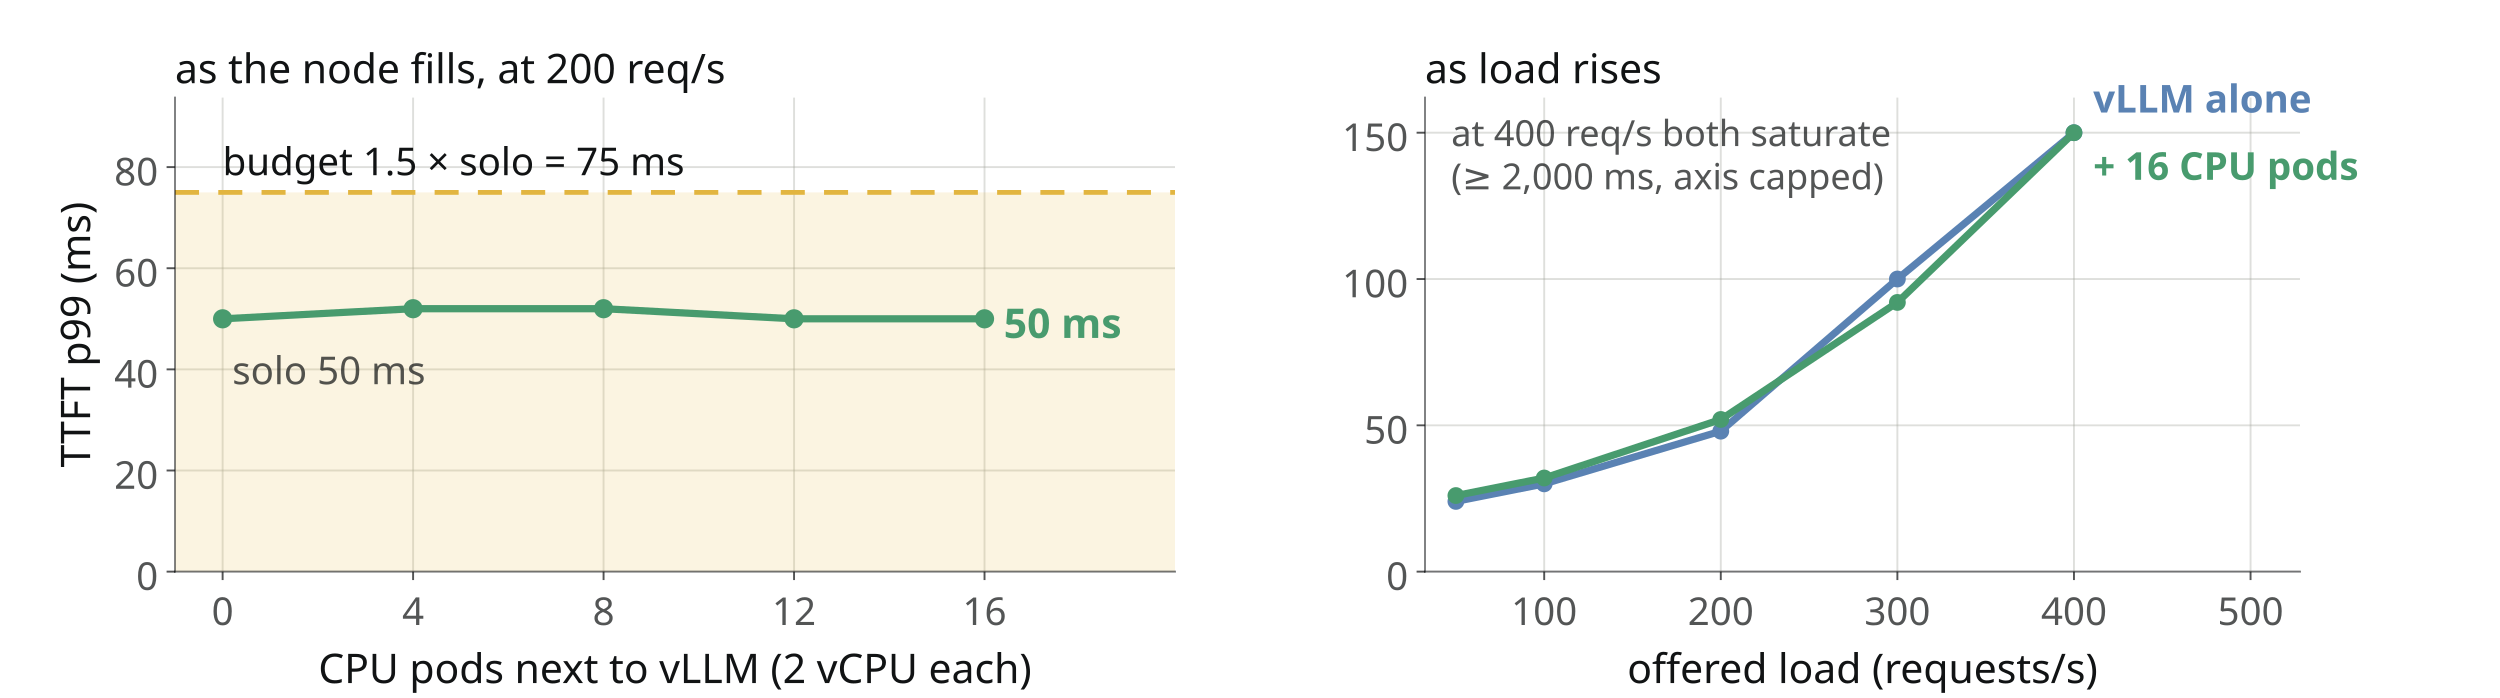
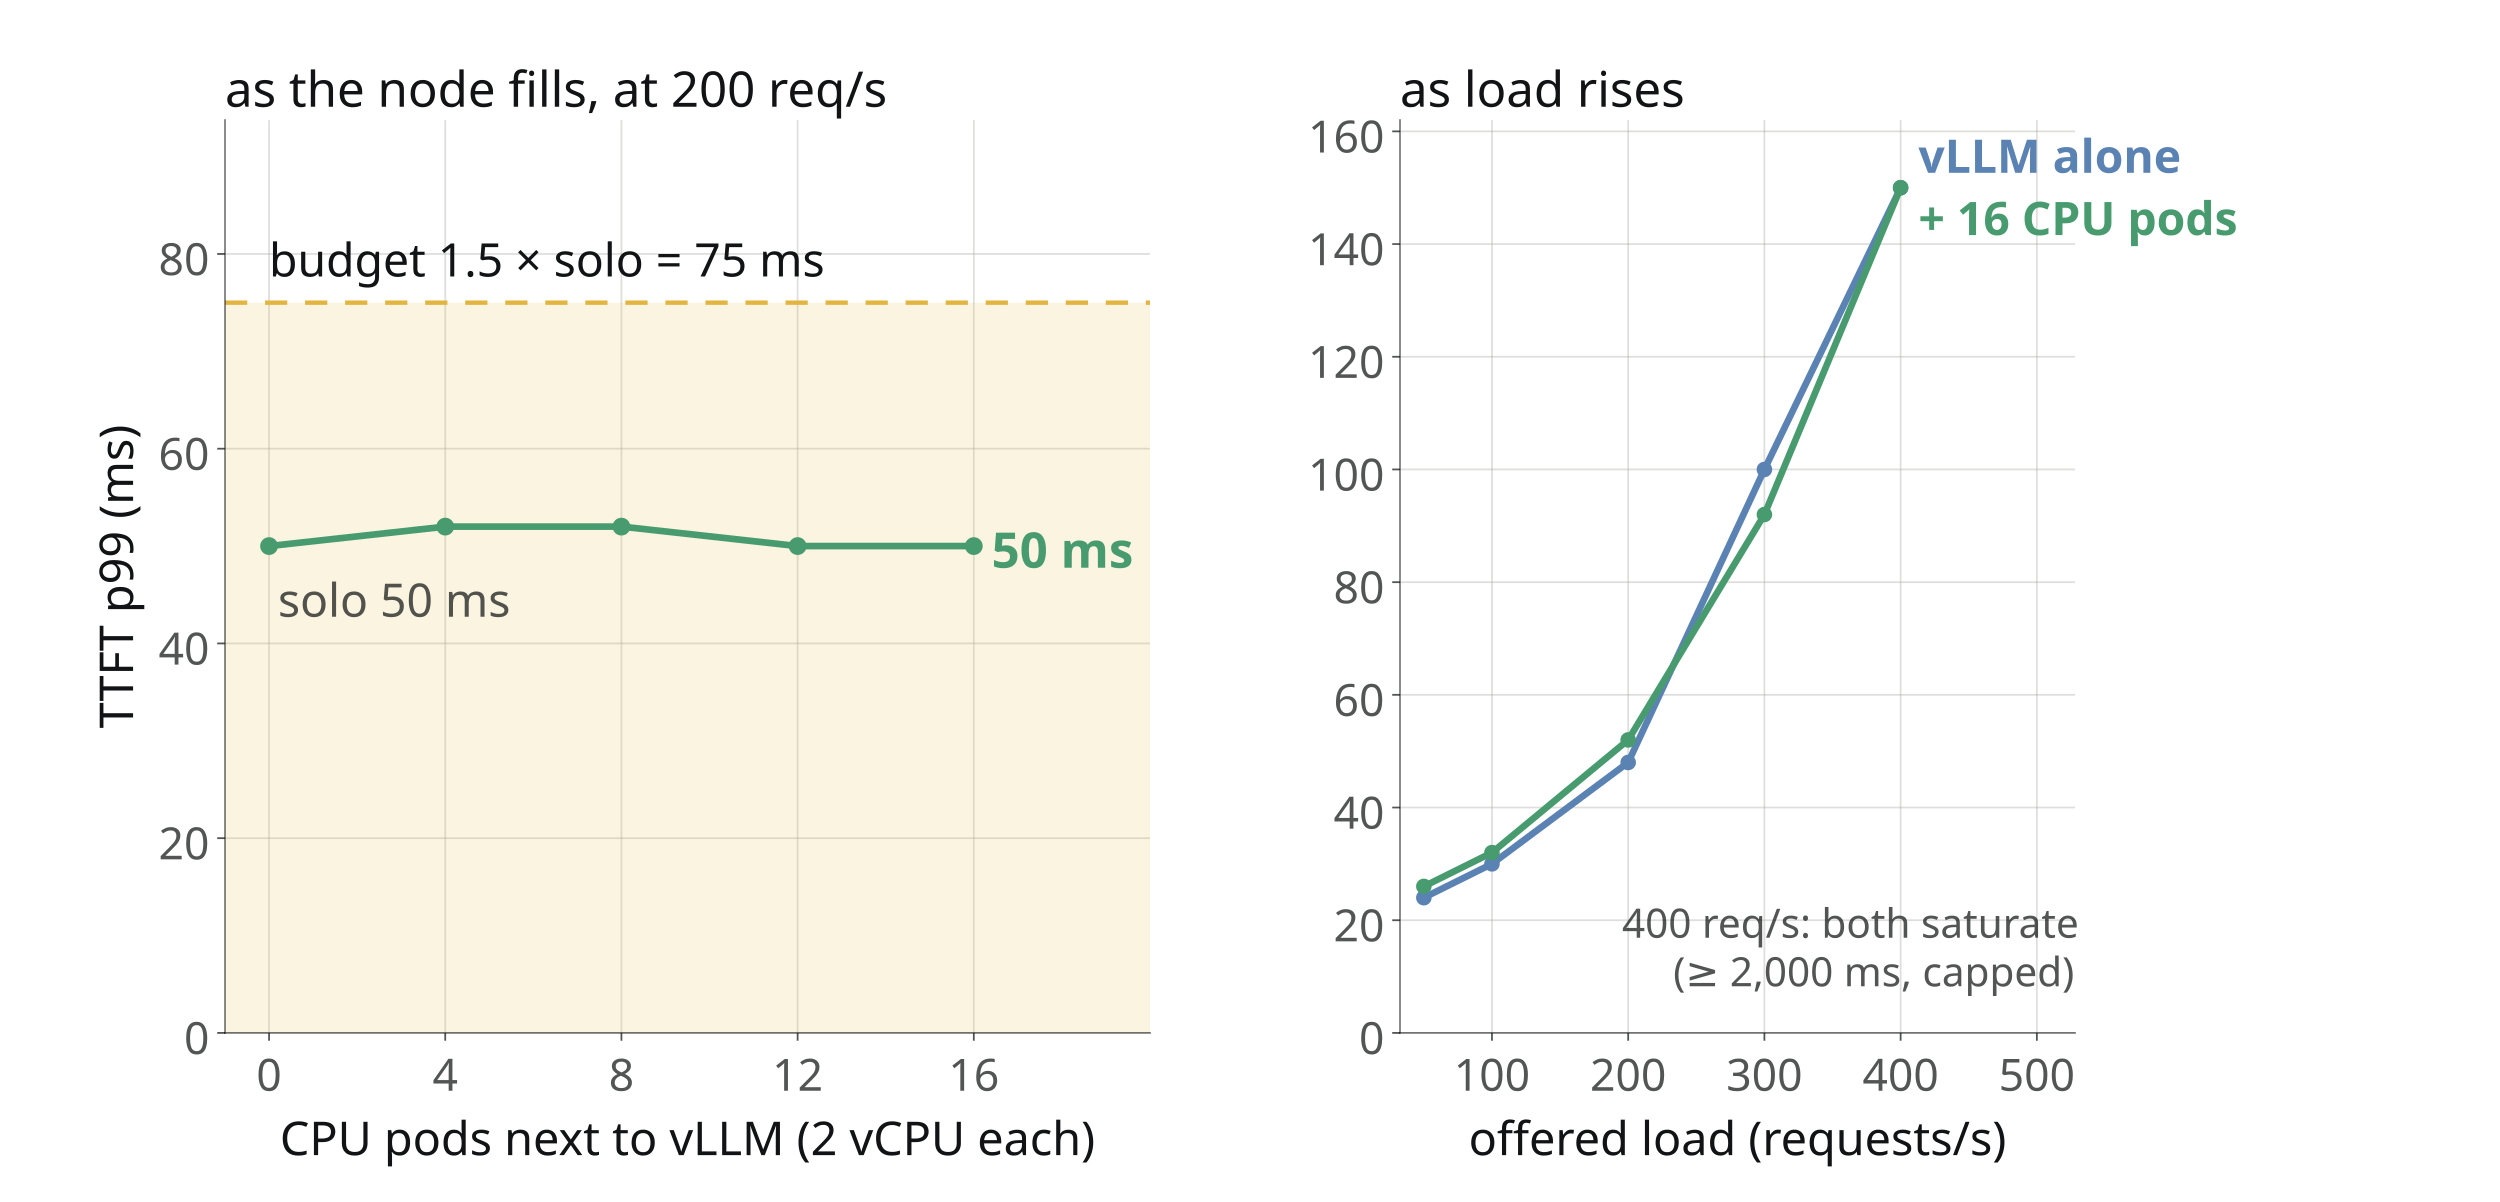
- <svg xmlns="http://www.w3.org/2000/svg" xmlns:xlink="http://www.w3.org/1999/xlink" viewBox="0 0 1040 290" version="1.1">
+ <svg xmlns="http://www.w3.org/2000/svg" xmlns:xlink="http://www.w3.org/1999/xlink" viewBox="0 0 1124 540" version="1.1">
  <defs>
    <style type="text/css">*{stroke-linejoin: round; stroke-linecap: butt}</style>
  </defs>
  <g id="figure_1">
    <g id="patch_1">
-       <path d="M 0 290  L 1040 290  L 1040 0  L 0 0  L 0 290  z " style="fill: none" />
+       <path d="M 0 540  L 1124 540  L 1124 0  L 0 0  L 0 540  z " style="fill: none" />
    </g>
    <g id="axes_1">
      <g id="patch_2">
-         <path d="M 72.8 237.8  L 488.8 237.8  L 488.8 40.6  L 72.8 40.6  L 72.8 237.8  z " style="fill: none" />
+         <path d="M 101.16 464.4  L 517.04 464.4  L 517.04 54  L 101.16 54  L 101.16 464.4  z " style="fill: none" />
      </g>
      <g id="matplotlib.axis_1">
        <g id="xtick_1">
          <g id="line2d_1">
-             <path d="M 92.61 237.8  L 92.61 40.6  " clip-path="url(#p3b77b875fd)" style="fill: none; stroke: #a1a39a; stroke-opacity: 0.35; stroke-width: 0.8; stroke-linecap: round" />
+             <path d="M 120.964 464.4  L 120.964 54  " clip-path="url(#p54f543bc98)" style="fill: none; stroke: #a1a39a; stroke-opacity: 0.35; stroke-width: 0.8; stroke-linecap: round" />
          </g>
          <g id="line2d_2">
            <defs>
-               <path id="m2348452cd6" d="M 0 0  L 0 3.5  " style="stroke: #111314; stroke-opacity: 0.72; stroke-width: 0.8" />
+               <path id="m7081b4c9c7" d="M 0 0  L 0 3.5  " style="stroke: #111314; stroke-opacity: 0.72; stroke-width: 0.8" />
            </defs>
            <g>
-               <use xlink:href="#m2348452cd6" x="92.61" y="237.8" style="fill: #111314; fill-opacity: 0.72; stroke: #111314; stroke-opacity: 0.72; stroke-width: 0.8" />
+               <use xlink:href="#m7081b4c9c7" x="120.964" y="464.4" style="fill: #111314; fill-opacity: 0.72; stroke: #111314; stroke-opacity: 0.72; stroke-width: 0.8" />
            </g>
          </g>
          <g id="text_1">
-             <text style="font-size: 16px; font-family: 'Figtree'; text-anchor: middle; fill: #111314; opacity: 0.72" x="92.61" y="260" transform="rotate(-0 92.60952 260)">0</text>
+             <text style="font-size: 20px; font-family: 'Figtree'; text-anchor: middle; fill: #111314; opacity: 0.72" x="120.964" y="490.4" transform="rotate(-0 120.9638 490.4)">0</text>
          </g>
        </g>
        <g id="xtick_2">
          <g id="line2d_3">
-             <path d="M 171.848 237.8  L 171.848 40.6  " clip-path="url(#p3b77b875fd)" style="fill: none; stroke: #a1a39a; stroke-opacity: 0.35; stroke-width: 0.8; stroke-linecap: round" />
+             <path d="M 200.179 464.4  L 200.179 54  " clip-path="url(#p54f543bc98)" style="fill: none; stroke: #a1a39a; stroke-opacity: 0.35; stroke-width: 0.8; stroke-linecap: round" />
          </g>
          <g id="line2d_4">
            <g>
-               <use xlink:href="#m2348452cd6" x="171.848" y="237.8" style="fill: #111314; fill-opacity: 0.72; stroke: #111314; stroke-opacity: 0.72; stroke-width: 0.8" />
+               <use xlink:href="#m7081b4c9c7" x="200.179" y="464.4" style="fill: #111314; fill-opacity: 0.72; stroke: #111314; stroke-opacity: 0.72; stroke-width: 0.8" />
            </g>
          </g>
          <g id="text_2">
-             <text style="font-size: 16px; font-family: 'Figtree'; text-anchor: middle; fill: #111314; opacity: 0.72" x="171.848" y="260" transform="rotate(-0 171.8476 260)">4</text>
+             <text style="font-size: 20px; font-family: 'Figtree'; text-anchor: middle; fill: #111314; opacity: 0.72" x="200.179" y="490.4" transform="rotate(-0 200.179 490.4)">4</text>
          </g>
        </g>
        <g id="xtick_3">
          <g id="line2d_5">
-             <path d="M 251.086 237.8  L 251.086 40.6  " clip-path="url(#p3b77b875fd)" style="fill: none; stroke: #a1a39a; stroke-opacity: 0.35; stroke-width: 0.8; stroke-linecap: round" />
+             <path d="M 279.394 464.4  L 279.394 54  " clip-path="url(#p54f543bc98)" style="fill: none; stroke: #a1a39a; stroke-opacity: 0.35; stroke-width: 0.8; stroke-linecap: round" />
          </g>
          <g id="line2d_6">
            <g>
-               <use xlink:href="#m2348452cd6" x="251.086" y="237.8" style="fill: #111314; fill-opacity: 0.72; stroke: #111314; stroke-opacity: 0.72; stroke-width: 0.8" />
+               <use xlink:href="#m7081b4c9c7" x="279.394" y="464.4" style="fill: #111314; fill-opacity: 0.72; stroke: #111314; stroke-opacity: 0.72; stroke-width: 0.8" />
            </g>
          </g>
          <g id="text_3">
-             <text style="font-size: 16px; font-family: 'Figtree'; text-anchor: middle; fill: #111314; opacity: 0.72" x="251.086" y="260" transform="rotate(-0 251.0857 260)">8</text>
+             <text style="font-size: 20px; font-family: 'Figtree'; text-anchor: middle; fill: #111314; opacity: 0.72" x="279.394" y="490.4" transform="rotate(-0 279.3943 490.4)">8</text>
          </g>
        </g>
        <g id="xtick_4">
          <g id="line2d_7">
-             <path d="M 330.324 237.8  L 330.324 40.6  " clip-path="url(#p3b77b875fd)" style="fill: none; stroke: #a1a39a; stroke-opacity: 0.35; stroke-width: 0.8; stroke-linecap: round" />
+             <path d="M 358.61 464.4  L 358.61 54  " clip-path="url(#p54f543bc98)" style="fill: none; stroke: #a1a39a; stroke-opacity: 0.35; stroke-width: 0.8; stroke-linecap: round" />
          </g>
          <g id="line2d_8">
            <g>
-               <use xlink:href="#m2348452cd6" x="330.324" y="237.8" style="fill: #111314; fill-opacity: 0.72; stroke: #111314; stroke-opacity: 0.72; stroke-width: 0.8" />
+               <use xlink:href="#m7081b4c9c7" x="358.61" y="464.4" style="fill: #111314; fill-opacity: 0.72; stroke: #111314; stroke-opacity: 0.72; stroke-width: 0.8" />
            </g>
          </g>
          <g id="text_4">
-             <text style="font-size: 16px; font-family: 'Figtree'; text-anchor: middle; fill: #111314; opacity: 0.72" x="330.324" y="260" transform="rotate(-0 330.3238 260)">12</text>
+             <text style="font-size: 20px; font-family: 'Figtree'; text-anchor: middle; fill: #111314; opacity: 0.72" x="358.61" y="490.4" transform="rotate(-0 358.6095 490.4)">12</text>
          </g>
        </g>
        <g id="xtick_5">
          <g id="line2d_9">
-             <path d="M 409.562 237.8  L 409.562 40.6  " clip-path="url(#p3b77b875fd)" style="fill: none; stroke: #a1a39a; stroke-opacity: 0.35; stroke-width: 0.8; stroke-linecap: round" />
+             <path d="M 437.825 464.4  L 437.825 54  " clip-path="url(#p54f543bc98)" style="fill: none; stroke: #a1a39a; stroke-opacity: 0.35; stroke-width: 0.8; stroke-linecap: round" />
          </g>
          <g id="line2d_10">
            <g>
-               <use xlink:href="#m2348452cd6" x="409.562" y="237.8" style="fill: #111314; fill-opacity: 0.72; stroke: #111314; stroke-opacity: 0.72; stroke-width: 0.8" />
+               <use xlink:href="#m7081b4c9c7" x="437.825" y="464.4" style="fill: #111314; fill-opacity: 0.72; stroke: #111314; stroke-opacity: 0.72; stroke-width: 0.8" />
            </g>
          </g>
          <g id="text_5">
-             <text style="font-size: 16px; font-family: 'Figtree'; text-anchor: middle; fill: #111314; opacity: 0.72" x="409.562" y="260" transform="rotate(-0 409.5619 260)">16</text>
+             <text style="font-size: 20px; font-family: 'Figtree'; text-anchor: middle; fill: #111314; opacity: 0.72" x="437.825" y="490.4" transform="rotate(-0 437.8248 490.4)">16</text>
          </g>
        </g>
        <g id="text_6">
-           <text style="font-size: 17px; font-family: 'Figtree'; text-anchor: middle; fill: #111314" x="280.8" y="284.15" transform="rotate(-0 280.8 284.15)">CPU pods next to vLLM (2 vCPU each)</text>
+           <text style="font-size: 21px; font-family: 'Figtree'; text-anchor: middle; fill: #111314" x="309.1" y="519.35" transform="rotate(-0 309.1 519.35)">CPU pods next to vLLM (2 vCPU each)</text>
        </g>
      </g>
      <g id="matplotlib.axis_2">
        <g id="ytick_1">
          <g id="line2d_11">
-             <path d="M 72.8 237.8  L 488.8 237.8  " clip-path="url(#p3b77b875fd)" style="fill: none; stroke: #a1a39a; stroke-opacity: 0.35; stroke-width: 0.8; stroke-linecap: round" />
+             <path d="M 101.16 464.4  L 517.04 464.4  " clip-path="url(#p54f543bc98)" style="fill: none; stroke: #a1a39a; stroke-opacity: 0.35; stroke-width: 0.8; stroke-linecap: round" />
          </g>
          <g id="line2d_12">
            <defs>
-               <path id="m581075a40a" d="M 0 0  L -3.5 0  " style="stroke: #111314; stroke-opacity: 0.72; stroke-width: 0.8" />
+               <path id="m0b9debf729" d="M 0 0  L -3.5 0  " style="stroke: #111314; stroke-opacity: 0.72; stroke-width: 0.8" />
            </defs>
            <g>
-               <use xlink:href="#m581075a40a" x="72.8" y="237.8" style="fill: #111314; fill-opacity: 0.72; stroke: #111314; stroke-opacity: 0.72; stroke-width: 0.8" />
+               <use xlink:href="#m0b9debf729" x="101.16" y="464.4" style="fill: #111314; fill-opacity: 0.72; stroke: #111314; stroke-opacity: 0.72; stroke-width: 0.8" />
            </g>
          </g>
          <g id="text_7">
-             <text style="font-size: 16px; font-family: 'Figtree'; text-anchor: end; fill: #111314; opacity: 0.72" x="65.8" y="245.4" transform="rotate(-0 65.8 245.4)">0</text>
+             <text style="font-size: 20px; font-family: 'Figtree'; text-anchor: end; fill: #111314; opacity: 0.72" x="94.16" y="473.9" transform="rotate(-0 94.16 473.9)">0</text>
          </g>
        </g>
        <g id="ytick_2">
          <g id="line2d_13">
-             <path d="M 72.8 195.731  L 488.8 195.731  " clip-path="url(#p3b77b875fd)" style="fill: none; stroke: #a1a39a; stroke-opacity: 0.35; stroke-width: 0.8; stroke-linecap: round" />
+             <path d="M 101.16 376.848  L 517.04 376.848  " clip-path="url(#p54f543bc98)" style="fill: none; stroke: #a1a39a; stroke-opacity: 0.35; stroke-width: 0.8; stroke-linecap: round" />
          </g>
          <g id="line2d_14">
            <g>
-               <use xlink:href="#m581075a40a" x="72.8" y="195.731" style="fill: #111314; fill-opacity: 0.72; stroke: #111314; stroke-opacity: 0.72; stroke-width: 0.8" />
+               <use xlink:href="#m0b9debf729" x="101.16" y="376.848" style="fill: #111314; fill-opacity: 0.72; stroke: #111314; stroke-opacity: 0.72; stroke-width: 0.8" />
            </g>
          </g>
          <g id="text_8">
-             <text style="font-size: 16px; font-family: 'Figtree'; text-anchor: end; fill: #111314; opacity: 0.72" x="65.8" y="203.331" transform="rotate(-0 65.8 203.3307)">20</text>
+             <text style="font-size: 20px; font-family: 'Figtree'; text-anchor: end; fill: #111314; opacity: 0.72" x="94.16" y="386.348" transform="rotate(-0 94.16 386.348)">20</text>
          </g>
        </g>
        <g id="ytick_3">
          <g id="line2d_15">
-             <path d="M 72.8 153.661  L 488.8 153.661  " clip-path="url(#p3b77b875fd)" style="fill: none; stroke: #a1a39a; stroke-opacity: 0.35; stroke-width: 0.8; stroke-linecap: round" />
+             <path d="M 101.16 289.296  L 517.04 289.296  " clip-path="url(#p54f543bc98)" style="fill: none; stroke: #a1a39a; stroke-opacity: 0.35; stroke-width: 0.8; stroke-linecap: round" />
          </g>
          <g id="line2d_16">
            <g>
-               <use xlink:href="#m581075a40a" x="72.8" y="153.661" style="fill: #111314; fill-opacity: 0.72; stroke: #111314; stroke-opacity: 0.72; stroke-width: 0.8" />
+               <use xlink:href="#m0b9debf729" x="101.16" y="289.296" style="fill: #111314; fill-opacity: 0.72; stroke: #111314; stroke-opacity: 0.72; stroke-width: 0.8" />
            </g>
          </g>
          <g id="text_9">
-             <text style="font-size: 16px; font-family: 'Figtree'; text-anchor: end; fill: #111314; opacity: 0.72" x="65.8" y="161.261" transform="rotate(-0 65.8 161.2613)">40</text>
+             <text style="font-size: 20px; font-family: 'Figtree'; text-anchor: end; fill: #111314; opacity: 0.72" x="94.16" y="298.796" transform="rotate(-0 94.16 298.796)">40</text>
          </g>
        </g>
        <g id="ytick_4">
          <g id="line2d_17">
-             <path d="M 72.8 111.592  L 488.8 111.592  " clip-path="url(#p3b77b875fd)" style="fill: none; stroke: #a1a39a; stroke-opacity: 0.35; stroke-width: 0.8; stroke-linecap: round" />
+             <path d="M 101.16 201.744  L 517.04 201.744  " clip-path="url(#p54f543bc98)" style="fill: none; stroke: #a1a39a; stroke-opacity: 0.35; stroke-width: 0.8; stroke-linecap: round" />
          </g>
          <g id="line2d_18">
            <g>
-               <use xlink:href="#m581075a40a" x="72.8" y="111.592" style="fill: #111314; fill-opacity: 0.72; stroke: #111314; stroke-opacity: 0.72; stroke-width: 0.8" />
+               <use xlink:href="#m0b9debf729" x="101.16" y="201.744" style="fill: #111314; fill-opacity: 0.72; stroke: #111314; stroke-opacity: 0.72; stroke-width: 0.8" />
            </g>
          </g>
          <g id="text_10">
-             <text style="font-size: 16px; font-family: 'Figtree'; text-anchor: end; fill: #111314; opacity: 0.72" x="65.8" y="119.192" transform="rotate(-0 65.8 119.192)">60</text>
+             <text style="font-size: 20px; font-family: 'Figtree'; text-anchor: end; fill: #111314; opacity: 0.72" x="94.16" y="211.244" transform="rotate(-0 94.16 211.244)">60</text>
          </g>
        </g>
        <g id="ytick_5">
          <g id="line2d_19">
-             <path d="M 72.8 69.523  L 488.8 69.523  " clip-path="url(#p3b77b875fd)" style="fill: none; stroke: #a1a39a; stroke-opacity: 0.35; stroke-width: 0.8; stroke-linecap: round" />
+             <path d="M 101.16 114.192  L 517.04 114.192  " clip-path="url(#p54f543bc98)" style="fill: none; stroke: #a1a39a; stroke-opacity: 0.35; stroke-width: 0.8; stroke-linecap: round" />
          </g>
          <g id="line2d_20">
            <g>
-               <use xlink:href="#m581075a40a" x="72.8" y="69.523" style="fill: #111314; fill-opacity: 0.72; stroke: #111314; stroke-opacity: 0.72; stroke-width: 0.8" />
+               <use xlink:href="#m0b9debf729" x="101.16" y="114.192" style="fill: #111314; fill-opacity: 0.72; stroke: #111314; stroke-opacity: 0.72; stroke-width: 0.8" />
            </g>
          </g>
          <g id="text_11">
-             <text style="font-size: 16px; font-family: 'Figtree'; text-anchor: end; fill: #111314; opacity: 0.72" x="65.8" y="77.123" transform="rotate(-0 65.8 77.12267)">80</text>
+             <text style="font-size: 20px; font-family: 'Figtree'; text-anchor: end; fill: #111314; opacity: 0.72" x="94.16" y="123.692" transform="rotate(-0 94.16 123.692)">80</text>
          </g>
        </g>
        <g id="text_12">
-           <text style="font-size: 17px; font-family: 'Figtree'; text-anchor: middle; fill: #111314" x="37.487" y="139.2" transform="rotate(-90 37.4875 139.2)">TTFT p99 (ms)</text>
+           <text style="font-size: 21px; font-family: 'Figtree'; text-anchor: middle; fill: #111314" x="59.832" y="259.2" transform="rotate(-90 59.83187 259.2)">TTFT p99 (ms)</text>
        </g>
      </g>
      <g id="patch_3">
-         <path d="M 72.8 237.8  L 488.8 237.8  L 488.8 80.04  L 72.8 80.04  z " clip-path="url(#p3b77b875fd)" style="fill: #e2b540; fill-opacity: 0.16" />
+         <path d="M 101.16 464.4  L 517.04 464.4  L 517.04 136.08  L 101.16 136.08  z " clip-path="url(#p54f543bc98)" style="fill: #e2b540; fill-opacity: 0.16" />
      </g>
      <g id="line2d_21">
-         <path d="M 72.8 80.04  L 488.8 80.04  " clip-path="url(#p3b77b875fd)" style="fill: none; stroke-dasharray: 10,8; stroke-dashoffset: 0; stroke: #e2b540; stroke-width: 2" />
+         <path d="M 101.16 136.08  L 517.04 136.08  " clip-path="url(#p54f543bc98)" style="fill: none; stroke-dasharray: 10,8; stroke-dashoffset: 0; stroke: #e2b540; stroke-width: 2" />
      </g>
      <g id="line2d_22">
-         <path d="M 92.61 132.627  L 171.848 128.42  L 251.086 128.42  L 330.324 132.627  L 409.562 132.627  " clip-path="url(#p3b77b875fd)" style="fill: none; stroke: #489b6e; stroke-width: 3; stroke-linecap: round" />
+         <path d="M 120.964 245.52  L 200.179 236.765  L 279.394 236.765  L 358.61 245.52  L 437.825 245.52  " clip-path="url(#p54f543bc98)" style="fill: none; stroke: #489b6e; stroke-width: 3; stroke-linecap: round" />
        <defs>
-           <path id="md5420ebda4" d="M 0 3.5  C 0.928 3.5 1.819 3.131 2.475 2.475  C 3.131 1.819 3.5 0.928 3.5 0  C 3.5 -0.928 3.131 -1.819 2.475 -2.475  C 1.819 -3.131 0.928 -3.5 0 -3.5  C -0.928 -3.5 -1.819 -3.131 -2.475 -2.475  C -3.131 -1.819 -3.5 -0.928 -3.5 0  C -3.5 0.928 -3.131 1.819 -2.475 2.475  C -1.819 3.131 -0.928 3.5 0 3.5  z " style="stroke: #489b6e" />
+           <path id="m76de585728" d="M 0 3.5  C 0.928 3.5 1.819 3.131 2.475 2.475  C 3.131 1.819 3.5 0.928 3.5 0  C 3.5 -0.928 3.131 -1.819 2.475 -2.475  C 1.819 -3.131 0.928 -3.5 0 -3.5  C -0.928 -3.5 -1.819 -3.131 -2.475 -2.475  C -3.131 -1.819 -3.5 -0.928 -3.5 0  C -3.5 0.928 -3.131 1.819 -2.475 2.475  C -1.819 3.131 -0.928 3.5 0 3.5  z " style="stroke: #489b6e" />
        </defs>
-         <g clip-path="url(#p3b77b875fd)">
-           <use xlink:href="#md5420ebda4" x="92.61" y="132.627" style="fill: #489b6e; stroke: #489b6e" />
-           <use xlink:href="#md5420ebda4" x="171.848" y="128.42" style="fill: #489b6e; stroke: #489b6e" />
-           <use xlink:href="#md5420ebda4" x="251.086" y="128.42" style="fill: #489b6e; stroke: #489b6e" />
-           <use xlink:href="#md5420ebda4" x="330.324" y="132.627" style="fill: #489b6e; stroke: #489b6e" />
-           <use xlink:href="#md5420ebda4" x="409.562" y="132.627" style="fill: #489b6e; stroke: #489b6e" />
+         <g clip-path="url(#p54f543bc98)">
+           <use xlink:href="#m76de585728" x="120.964" y="245.52" style="fill: #489b6e; stroke: #489b6e" />
+           <use xlink:href="#m76de585728" x="200.179" y="236.765" style="fill: #489b6e; stroke: #489b6e" />
+           <use xlink:href="#m76de585728" x="279.394" y="236.765" style="fill: #489b6e; stroke: #489b6e" />
+           <use xlink:href="#m76de585728" x="358.61" y="245.52" style="fill: #489b6e; stroke: #489b6e" />
+           <use xlink:href="#m76de585728" x="437.825" y="245.52" style="fill: #489b6e; stroke: #489b6e" />
        </g>
      </g>
      <g id="patch_4">
-         <path d="M 72.8 237.8  L 72.8 40.6  " style="fill: none; stroke: #111314; stroke-opacity: 0.55; stroke-width: 0.8; stroke-linejoin: miter; stroke-linecap: square" />
+         <path d="M 101.16 464.4  L 101.16 54  " style="fill: none; stroke: #111314; stroke-opacity: 0.55; stroke-width: 0.8; stroke-linejoin: miter; stroke-linecap: square" />
      </g>
      <g id="patch_5">
-         <path d="M 72.8 237.8  L 488.8 237.8  " style="fill: none; stroke: #111314; stroke-opacity: 0.55; stroke-width: 0.8; stroke-linejoin: miter; stroke-linecap: square" />
+         <path d="M 101.16 464.4  L 517.04 464.4  " style="fill: none; stroke: #111314; stroke-opacity: 0.55; stroke-width: 0.8; stroke-linejoin: miter; stroke-linecap: square" />
      </g>
      <g id="text_13">
-         <text style="font-size: 16px; font-family: 'Figtree'; text-anchor: start; fill: #111314" x="92.61" y="72.885" transform="rotate(-0 92.60952 72.8848)">budget 1.5 × solo = 75 ms</text>
+         <text style="font-size: 20.8px; font-family: 'Figtree'; text-anchor: start; fill: #111314" x="120.964" y="124.314" transform="rotate(-0 120.9638 124.3136)">budget 1.5 × solo = 75 ms</text>
      </g>
      <g id="text_14">
-         <text style="font-weight: 700; font-size: 17px; font-family: 'Figtree'; text-anchor: start; fill: #489b6e" x="417.562" y="140.577" transform="rotate(-0 417.5619 140.5767)">50 ms</text>
+         <text style="font-weight: 700; font-size: 22.1px; font-family: 'Figtree'; text-anchor: start; fill: #489b6e" x="445.825" y="255.255" transform="rotate(-0 445.8248 255.255)">50 ms</text>
      </g>
      <g id="text_15">
-         <text style="font-size: 16px; font-family: 'Figtree'; text-anchor: start; fill: #111314; opacity: 0.72" x="96.61" y="159.827" transform="rotate(-0 96.60952 159.8267)">solo 50 ms</text>
+         <text style="font-size: 20.8px; font-family: 'Figtree'; text-anchor: start; fill: #111314; opacity: 0.72" x="124.964" y="277.28" transform="rotate(-0 124.9638 277.28)">solo 50 ms</text>
      </g>
      <g id="text_16">
-         <text style="font-size: 17px; font-family: 'Figtree'; text-anchor: start; fill: #111314" x="72.8" y="34.6" transform="rotate(-0 72.8 34.6)">as the node fills, at 200 req/s</text>
+         <text style="font-size: 22.1px; font-family: 'Figtree'; text-anchor: start; fill: #111314" x="101.16" y="48" transform="rotate(-0 101.16 48)">as the node fills, at 200 req/s</text>
      </g>
    </g>
    <g id="axes_2">
      <g id="patch_6">
-         <path d="M 592.8 237.8  L 956.8 237.8  L 956.8 40.6  L 592.8 40.6  L 592.8 237.8  z " style="fill: none" />
+         <path d="M 629.44 464.4  L 932.92 464.4  L 932.92 54  L 629.44 54  L 629.44 464.4  z " style="fill: none" />
      </g>
      <g id="matplotlib.axis_3">
        <g id="xtick_6">
          <g id="line2d_23">
-             <path d="M 642.386 237.8  L 642.386 40.6  " clip-path="url(#p0b52778d64)" style="fill: none; stroke: #a1a39a; stroke-opacity: 0.35; stroke-width: 0.8; stroke-linecap: round" />
+             <path d="M 670.782 464.4  L 670.782 54  " clip-path="url(#p1468b2c7ca)" style="fill: none; stroke: #a1a39a; stroke-opacity: 0.35; stroke-width: 0.8; stroke-linecap: round" />
          </g>
          <g id="line2d_24">
            <g>
-               <use xlink:href="#m2348452cd6" x="642.386" y="237.8" style="fill: #111314; fill-opacity: 0.72; stroke: #111314; stroke-opacity: 0.72; stroke-width: 0.8" />
+               <use xlink:href="#m7081b4c9c7" x="670.782" y="464.4" style="fill: #111314; fill-opacity: 0.72; stroke: #111314; stroke-opacity: 0.72; stroke-width: 0.8" />
            </g>
          </g>
          <g id="text_17">
-             <text style="font-size: 16px; font-family: 'Figtree'; text-anchor: middle; fill: #111314; opacity: 0.72" x="642.386" y="260" transform="rotate(-0 642.3863 260)">100</text>
+             <text style="font-size: 20px; font-family: 'Figtree'; text-anchor: middle; fill: #111314; opacity: 0.72" x="670.782" y="490.4" transform="rotate(-0 670.7819 490.4)">100</text>
          </g>
        </g>
        <g id="xtick_7">
          <g id="line2d_25">
-             <path d="M 715.847 237.8  L 715.847 40.6  " clip-path="url(#p0b52778d64)" style="fill: none; stroke: #a1a39a; stroke-opacity: 0.35; stroke-width: 0.8; stroke-linecap: round" />
+             <path d="M 732.029 464.4  L 732.029 54  " clip-path="url(#p1468b2c7ca)" style="fill: none; stroke: #a1a39a; stroke-opacity: 0.35; stroke-width: 0.8; stroke-linecap: round" />
          </g>
          <g id="line2d_26">
            <g>
-               <use xlink:href="#m2348452cd6" x="715.847" y="237.8" style="fill: #111314; fill-opacity: 0.72; stroke: #111314; stroke-opacity: 0.72; stroke-width: 0.8" />
+               <use xlink:href="#m7081b4c9c7" x="732.029" y="464.4" style="fill: #111314; fill-opacity: 0.72; stroke: #111314; stroke-opacity: 0.72; stroke-width: 0.8" />
            </g>
          </g>
          <g id="text_18">
-             <text style="font-size: 16px; font-family: 'Figtree'; text-anchor: middle; fill: #111314; opacity: 0.72" x="715.847" y="260" transform="rotate(-0 715.8474 260)">200</text>
+             <text style="font-size: 20px; font-family: 'Figtree'; text-anchor: middle; fill: #111314; opacity: 0.72" x="732.029" y="490.4" transform="rotate(-0 732.0291 490.4)">200</text>
          </g>
        </g>
        <g id="xtick_8">
          <g id="line2d_27">
-             <path d="M 789.309 237.8  L 789.309 40.6  " clip-path="url(#p0b52778d64)" style="fill: none; stroke: #a1a39a; stroke-opacity: 0.35; stroke-width: 0.8; stroke-linecap: round" />
+             <path d="M 793.276 464.4  L 793.276 54  " clip-path="url(#p1468b2c7ca)" style="fill: none; stroke: #a1a39a; stroke-opacity: 0.35; stroke-width: 0.8; stroke-linecap: round" />
          </g>
          <g id="line2d_28">
            <g>
-               <use xlink:href="#m2348452cd6" x="789.309" y="237.8" style="fill: #111314; fill-opacity: 0.72; stroke: #111314; stroke-opacity: 0.72; stroke-width: 0.8" />
+               <use xlink:href="#m7081b4c9c7" x="793.276" y="464.4" style="fill: #111314; fill-opacity: 0.72; stroke: #111314; stroke-opacity: 0.72; stroke-width: 0.8" />
            </g>
          </g>
          <g id="text_19">
-             <text style="font-size: 16px; font-family: 'Figtree'; text-anchor: middle; fill: #111314; opacity: 0.72" x="789.309" y="260" transform="rotate(-0 789.3086 260)">300</text>
+             <text style="font-size: 20px; font-family: 'Figtree'; text-anchor: middle; fill: #111314; opacity: 0.72" x="793.276" y="490.4" transform="rotate(-0 793.2763 490.4)">300</text>
          </g>
        </g>
        <g id="xtick_9">
          <g id="line2d_29">
-             <path d="M 862.77 237.8  L 862.77 40.6  " clip-path="url(#p0b52778d64)" style="fill: none; stroke: #a1a39a; stroke-opacity: 0.35; stroke-width: 0.8; stroke-linecap: round" />
+             <path d="M 854.524 464.4  L 854.524 54  " clip-path="url(#p1468b2c7ca)" style="fill: none; stroke: #a1a39a; stroke-opacity: 0.35; stroke-width: 0.8; stroke-linecap: round" />
          </g>
          <g id="line2d_30">
            <g>
-               <use xlink:href="#m2348452cd6" x="862.77" y="237.8" style="fill: #111314; fill-opacity: 0.72; stroke: #111314; stroke-opacity: 0.72; stroke-width: 0.8" />
+               <use xlink:href="#m7081b4c9c7" x="854.524" y="464.4" style="fill: #111314; fill-opacity: 0.72; stroke: #111314; stroke-opacity: 0.72; stroke-width: 0.8" />
            </g>
          </g>
          <g id="text_20">
-             <text style="font-size: 16px; font-family: 'Figtree'; text-anchor: middle; fill: #111314; opacity: 0.72" x="862.77" y="260" transform="rotate(-0 862.7697 260)">400</text>
+             <text style="font-size: 20px; font-family: 'Figtree'; text-anchor: middle; fill: #111314; opacity: 0.72" x="854.524" y="490.4" transform="rotate(-0 854.5236 490.4)">400</text>
          </g>
        </g>
        <g id="xtick_10">
          <g id="line2d_31">
-             <path d="M 936.231 237.8  L 936.231 40.6  " clip-path="url(#p0b52778d64)" style="fill: none; stroke: #a1a39a; stroke-opacity: 0.35; stroke-width: 0.8; stroke-linecap: round" />
+             <path d="M 915.771 464.4  L 915.771 54  " clip-path="url(#p1468b2c7ca)" style="fill: none; stroke: #a1a39a; stroke-opacity: 0.35; stroke-width: 0.8; stroke-linecap: round" />
          </g>
          <g id="line2d_32">
            <g>
-               <use xlink:href="#m2348452cd6" x="936.231" y="237.8" style="fill: #111314; fill-opacity: 0.72; stroke: #111314; stroke-opacity: 0.72; stroke-width: 0.8" />
+               <use xlink:href="#m7081b4c9c7" x="915.771" y="464.4" style="fill: #111314; fill-opacity: 0.72; stroke: #111314; stroke-opacity: 0.72; stroke-width: 0.8" />
            </g>
          </g>
          <g id="text_21">
-             <text style="font-size: 16px; font-family: 'Figtree'; text-anchor: middle; fill: #111314; opacity: 0.72" x="936.231" y="260" transform="rotate(-0 936.2309 260)">500</text>
+             <text style="font-size: 20px; font-family: 'Figtree'; text-anchor: middle; fill: #111314; opacity: 0.72" x="915.771" y="490.4" transform="rotate(-0 915.7708 490.4)">500</text>
          </g>
        </g>
        <g id="text_22">
-           <text style="font-size: 17px; font-family: 'Figtree'; text-anchor: middle; fill: #111314" x="774.8" y="284.15" transform="rotate(-0 774.8 284.15)">offered load (requests/s)</text>
+           <text style="font-size: 21px; font-family: 'Figtree'; text-anchor: middle; fill: #111314" x="781.18" y="519.35" transform="rotate(-0 781.18 519.35)">offered load (requests/s)</text>
        </g>
      </g>
      <g id="matplotlib.axis_4">
        <g id="ytick_6">
          <g id="line2d_33">
-             <path d="M 592.8 237.8  L 956.8 237.8  " clip-path="url(#p0b52778d64)" style="fill: none; stroke: #a1a39a; stroke-opacity: 0.35; stroke-width: 0.8; stroke-linecap: round" />
+             <path d="M 629.44 464.4  L 932.92 464.4  " clip-path="url(#p1468b2c7ca)" style="fill: none; stroke: #a1a39a; stroke-opacity: 0.35; stroke-width: 0.8; stroke-linecap: round" />
          </g>
          <g id="line2d_34">
            <g>
-               <use xlink:href="#m581075a40a" x="592.8" y="237.8" style="fill: #111314; fill-opacity: 0.72; stroke: #111314; stroke-opacity: 0.72; stroke-width: 0.8" />
+               <use xlink:href="#m0b9debf729" x="629.44" y="464.4" style="fill: #111314; fill-opacity: 0.72; stroke: #111314; stroke-opacity: 0.72; stroke-width: 0.8" />
            </g>
          </g>
          <g id="text_23">
-             <text style="font-size: 16px; font-family: 'Figtree'; text-anchor: end; fill: #111314; opacity: 0.72" x="585.8" y="245.4" transform="rotate(-0 585.8 245.4)">0</text>
+             <text style="font-size: 20px; font-family: 'Figtree'; text-anchor: end; fill: #111314; opacity: 0.72" x="622.44" y="473.9" transform="rotate(-0 622.44 473.9)">0</text>
          </g>
        </g>
        <g id="ytick_7">
          <g id="line2d_35">
-             <path d="M 592.8 176.936  L 956.8 176.936  " clip-path="url(#p0b52778d64)" style="fill: none; stroke: #a1a39a; stroke-opacity: 0.35; stroke-width: 0.8; stroke-linecap: round" />
+             <path d="M 629.44 413.733  L 932.92 413.733  " clip-path="url(#p1468b2c7ca)" style="fill: none; stroke: #a1a39a; stroke-opacity: 0.35; stroke-width: 0.8; stroke-linecap: round" />
          </g>
          <g id="line2d_36">
            <g>
-               <use xlink:href="#m581075a40a" x="592.8" y="176.936" style="fill: #111314; fill-opacity: 0.72; stroke: #111314; stroke-opacity: 0.72; stroke-width: 0.8" />
+               <use xlink:href="#m0b9debf729" x="629.44" y="413.733" style="fill: #111314; fill-opacity: 0.72; stroke: #111314; stroke-opacity: 0.72; stroke-width: 0.8" />
            </g>
          </g>
          <g id="text_24">
-             <text style="font-size: 16px; font-family: 'Figtree'; text-anchor: end; fill: #111314; opacity: 0.72" x="585.8" y="184.536" transform="rotate(-0 585.8 184.5358)">50</text>
+             <text style="font-size: 20px; font-family: 'Figtree'; text-anchor: end; fill: #111314; opacity: 0.72" x="622.44" y="423.233" transform="rotate(-0 622.44 423.2333)">20</text>
          </g>
        </g>
        <g id="ytick_8">
          <g id="line2d_37">
-             <path d="M 592.8 116.072  L 956.8 116.072  " clip-path="url(#p0b52778d64)" style="fill: none; stroke: #a1a39a; stroke-opacity: 0.35; stroke-width: 0.8; stroke-linecap: round" />
+             <path d="M 629.44 363.067  L 932.92 363.067  " clip-path="url(#p1468b2c7ca)" style="fill: none; stroke: #a1a39a; stroke-opacity: 0.35; stroke-width: 0.8; stroke-linecap: round" />
          </g>
          <g id="line2d_38">
            <g>
-               <use xlink:href="#m581075a40a" x="592.8" y="116.072" style="fill: #111314; fill-opacity: 0.72; stroke: #111314; stroke-opacity: 0.72; stroke-width: 0.8" />
+               <use xlink:href="#m0b9debf729" x="629.44" y="363.067" style="fill: #111314; fill-opacity: 0.72; stroke: #111314; stroke-opacity: 0.72; stroke-width: 0.8" />
            </g>
          </g>
          <g id="text_25">
-             <text style="font-size: 16px; font-family: 'Figtree'; text-anchor: end; fill: #111314; opacity: 0.72" x="585.8" y="123.672" transform="rotate(-0 585.8 123.6716)">100</text>
+             <text style="font-size: 20px; font-family: 'Figtree'; text-anchor: end; fill: #111314; opacity: 0.72" x="622.44" y="372.567" transform="rotate(-0 622.44 372.5667)">40</text>
          </g>
        </g>
        <g id="ytick_9">
          <g id="line2d_39">
-             <path d="M 592.8 55.207  L 956.8 55.207  " clip-path="url(#p0b52778d64)" style="fill: none; stroke: #a1a39a; stroke-opacity: 0.35; stroke-width: 0.8; stroke-linecap: round" />
+             <path d="M 629.44 312.4  L 932.92 312.4  " clip-path="url(#p1468b2c7ca)" style="fill: none; stroke: #a1a39a; stroke-opacity: 0.35; stroke-width: 0.8; stroke-linecap: round" />
          </g>
          <g id="line2d_40">
            <g>
-               <use xlink:href="#m581075a40a" x="592.8" y="55.207" style="fill: #111314; fill-opacity: 0.72; stroke: #111314; stroke-opacity: 0.72; stroke-width: 0.8" />
+               <use xlink:href="#m0b9debf729" x="629.44" y="312.4" style="fill: #111314; fill-opacity: 0.72; stroke: #111314; stroke-opacity: 0.72; stroke-width: 0.8" />
            </g>
          </g>
          <g id="text_26">
-             <text style="font-size: 16px; font-family: 'Figtree'; text-anchor: end; fill: #111314; opacity: 0.72" x="585.8" y="62.807" transform="rotate(-0 585.8 62.80741)">150</text>
-           </g>
-         </g>
-       </g>
-       <g id="line2d_41">
-         <path d="M 605.656 208.585  L 642.386 201.281  L 715.847 179.37  L 789.309 116.072  L 862.77 55.207  " clip-path="url(#p0b52778d64)" style="fill: none; stroke: #5a82b3; stroke-width: 3; stroke-linecap: round" />
+             <text style="font-size: 20px; font-family: 'Figtree'; text-anchor: end; fill: #111314; opacity: 0.72" x="622.44" y="321.9" transform="rotate(-0 622.44 321.9)">60</text>
+           </g>
+         </g>
+         <g id="ytick_10">
+           <g id="line2d_41">
+             <path d="M 629.44 261.733  L 932.92 261.733  " clip-path="url(#p1468b2c7ca)" style="fill: none; stroke: #a1a39a; stroke-opacity: 0.35; stroke-width: 0.8; stroke-linecap: round" />
+           </g>
+           <g id="line2d_42">
+             <g>
+               <use xlink:href="#m0b9debf729" x="629.44" y="261.733" style="fill: #111314; fill-opacity: 0.72; stroke: #111314; stroke-opacity: 0.72; stroke-width: 0.8" />
+             </g>
+           </g>
+           <g id="text_27">
+             <text style="font-size: 20px; font-family: 'Figtree'; text-anchor: end; fill: #111314; opacity: 0.72" x="622.44" y="271.233" transform="rotate(-0 622.44 271.2333)">80</text>
+           </g>
+         </g>
+         <g id="ytick_11">
+           <g id="line2d_43">
+             <path d="M 629.44 211.067  L 932.92 211.067  " clip-path="url(#p1468b2c7ca)" style="fill: none; stroke: #a1a39a; stroke-opacity: 0.35; stroke-width: 0.8; stroke-linecap: round" />
+           </g>
+           <g id="line2d_44">
+             <g>
+               <use xlink:href="#m0b9debf729" x="629.44" y="211.067" style="fill: #111314; fill-opacity: 0.72; stroke: #111314; stroke-opacity: 0.72; stroke-width: 0.8" />
+             </g>
+           </g>
+           <g id="text_28">
+             <text style="font-size: 20px; font-family: 'Figtree'; text-anchor: end; fill: #111314; opacity: 0.72" x="622.44" y="220.567" transform="rotate(-0 622.44 220.5667)">100</text>
+           </g>
+         </g>
+         <g id="ytick_12">
+           <g id="line2d_45">
+             <path d="M 629.44 160.4  L 932.92 160.4  " clip-path="url(#p1468b2c7ca)" style="fill: none; stroke: #a1a39a; stroke-opacity: 0.35; stroke-width: 0.8; stroke-linecap: round" />
+           </g>
+           <g id="line2d_46">
+             <g>
+               <use xlink:href="#m0b9debf729" x="629.44" y="160.4" style="fill: #111314; fill-opacity: 0.72; stroke: #111314; stroke-opacity: 0.72; stroke-width: 0.8" />
+             </g>
+           </g>
+           <g id="text_29">
+             <text style="font-size: 20px; font-family: 'Figtree'; text-anchor: end; fill: #111314; opacity: 0.72" x="622.44" y="169.9" transform="rotate(-0 622.44 169.9)">120</text>
+           </g>
+         </g>
+         <g id="ytick_13">
+           <g id="line2d_47">
+             <path d="M 629.44 109.733  L 932.92 109.733  " clip-path="url(#p1468b2c7ca)" style="fill: none; stroke: #a1a39a; stroke-opacity: 0.35; stroke-width: 0.8; stroke-linecap: round" />
+           </g>
+           <g id="line2d_48">
+             <g>
+               <use xlink:href="#m0b9debf729" x="629.44" y="109.733" style="fill: #111314; fill-opacity: 0.72; stroke: #111314; stroke-opacity: 0.72; stroke-width: 0.8" />
+             </g>
+           </g>
+           <g id="text_30">
+             <text style="font-size: 20px; font-family: 'Figtree'; text-anchor: end; fill: #111314; opacity: 0.72" x="622.44" y="119.233" transform="rotate(-0 622.44 119.2333)">140</text>
+           </g>
+         </g>
+         <g id="ytick_14">
+           <g id="line2d_49">
+             <path d="M 629.44 59.067  L 932.92 59.067  " clip-path="url(#p1468b2c7ca)" style="fill: none; stroke: #a1a39a; stroke-opacity: 0.35; stroke-width: 0.8; stroke-linecap: round" />
+           </g>
+           <g id="line2d_50">
+             <g>
+               <use xlink:href="#m0b9debf729" x="629.44" y="59.067" style="fill: #111314; fill-opacity: 0.72; stroke: #111314; stroke-opacity: 0.72; stroke-width: 0.8" />
+             </g>
+           </g>
+           <g id="text_31">
+             <text style="font-size: 20px; font-family: 'Figtree'; text-anchor: end; fill: #111314; opacity: 0.72" x="622.44" y="68.567" transform="rotate(-0 622.44 68.56667)">160</text>
+           </g>
+         </g>
+       </g>
+       <g id="line2d_51">
+         <path d="M 640.158 403.6  L 670.782 388.4  L 732.029 342.8  L 793.276 211.067  L 854.524 84.4  " clip-path="url(#p1468b2c7ca)" style="fill: none; stroke: #5a82b3; stroke-width: 3; stroke-linecap: round" />
        <defs>
-           <path id="m1bf1a1149e" d="M 0 3  C 0.796 3 1.559 2.684 2.121 2.121  C 2.684 1.559 3 0.796 3 0  C 3 -0.796 2.684 -1.559 2.121 -2.121  C 1.559 -2.684 0.796 -3 0 -3  C -0.796 -3 -1.559 -2.684 -2.121 -2.121  C -2.684 -1.559 -3 -0.796 -3 0  C -3 0.796 -2.684 1.559 -2.121 2.121  C -1.559 2.684 -0.796 3 0 3  z " style="stroke: #5a82b3" />
+           <path id="md2f05460b4" d="M 0 3  C 0.796 3 1.559 2.684 2.121 2.121  C 2.684 1.559 3 0.796 3 0  C 3 -0.796 2.684 -1.559 2.121 -2.121  C 1.559 -2.684 0.796 -3 0 -3  C -0.796 -3 -1.559 -2.684 -2.121 -2.121  C -2.684 -1.559 -3 -0.796 -3 0  C -3 0.796 -2.684 1.559 -2.121 2.121  C -1.559 2.684 -0.796 3 0 3  z " style="stroke: #5a82b3" />
        </defs>
-         <g clip-path="url(#p0b52778d64)">
-           <use xlink:href="#m1bf1a1149e" x="605.656" y="208.585" style="fill: #5a82b3; stroke: #5a82b3" />
-           <use xlink:href="#m1bf1a1149e" x="642.386" y="201.281" style="fill: #5a82b3; stroke: #5a82b3" />
-           <use xlink:href="#m1bf1a1149e" x="715.847" y="179.37" style="fill: #5a82b3; stroke: #5a82b3" />
-           <use xlink:href="#m1bf1a1149e" x="789.309" y="116.072" style="fill: #5a82b3; stroke: #5a82b3" />
-           <use xlink:href="#m1bf1a1149e" x="862.77" y="55.207" style="fill: #5a82b3; stroke: #5a82b3" />
-         </g>
-       </g>
-       <g id="line2d_42">
-         <path d="M 605.656 206.151  L 642.386 198.847  L 715.847 174.501  L 789.309 125.81  L 862.77 55.207  " clip-path="url(#p0b52778d64)" style="fill: none; stroke: #489b6e; stroke-width: 3; stroke-linecap: round" />
+         <g clip-path="url(#p1468b2c7ca)">
+           <use xlink:href="#md2f05460b4" x="640.158" y="403.6" style="fill: #5a82b3; stroke: #5a82b3" />
+           <use xlink:href="#md2f05460b4" x="670.782" y="388.4" style="fill: #5a82b3; stroke: #5a82b3" />
+           <use xlink:href="#md2f05460b4" x="732.029" y="342.8" style="fill: #5a82b3; stroke: #5a82b3" />
+           <use xlink:href="#md2f05460b4" x="793.276" y="211.067" style="fill: #5a82b3; stroke: #5a82b3" />
+           <use xlink:href="#md2f05460b4" x="854.524" y="84.4" style="fill: #5a82b3; stroke: #5a82b3" />
+         </g>
+       </g>
+       <g id="line2d_52">
+         <path d="M 640.158 398.533  L 670.782 383.333  L 732.029 332.667  L 793.276 231.333  L 854.524 84.4  " clip-path="url(#p1468b2c7ca)" style="fill: none; stroke: #489b6e; stroke-width: 3; stroke-linecap: round" />
        <defs>
-           <path id="m4dc9d787a5" d="M 0 3  C 0.796 3 1.559 2.684 2.121 2.121  C 2.684 1.559 3 0.796 3 0  C 3 -0.796 2.684 -1.559 2.121 -2.121  C 1.559 -2.684 0.796 -3 0 -3  C -0.796 -3 -1.559 -2.684 -2.121 -2.121  C -2.684 -1.559 -3 -0.796 -3 0  C -3 0.796 -2.684 1.559 -2.121 2.121  C -1.559 2.684 -0.796 3 0 3  z " style="stroke: #489b6e" />
+           <path id="m719c587598" d="M 0 3  C 0.796 3 1.559 2.684 2.121 2.121  C 2.684 1.559 3 0.796 3 0  C 3 -0.796 2.684 -1.559 2.121 -2.121  C 1.559 -2.684 0.796 -3 0 -3  C -0.796 -3 -1.559 -2.684 -2.121 -2.121  C -2.684 -1.559 -3 -0.796 -3 0  C -3 0.796 -2.684 1.559 -2.121 2.121  C -1.559 2.684 -0.796 3 0 3  z " style="stroke: #489b6e" />
        </defs>
-         <g clip-path="url(#p0b52778d64)">
-           <use xlink:href="#m4dc9d787a5" x="605.656" y="206.151" style="fill: #489b6e; stroke: #489b6e" />
-           <use xlink:href="#m4dc9d787a5" x="642.386" y="198.847" style="fill: #489b6e; stroke: #489b6e" />
-           <use xlink:href="#m4dc9d787a5" x="715.847" y="174.501" style="fill: #489b6e; stroke: #489b6e" />
-           <use xlink:href="#m4dc9d787a5" x="789.309" y="125.81" style="fill: #489b6e; stroke: #489b6e" />
-           <use xlink:href="#m4dc9d787a5" x="862.77" y="55.207" style="fill: #489b6e; stroke: #489b6e" />
+         <g clip-path="url(#p1468b2c7ca)">
+           <use xlink:href="#m719c587598" x="640.158" y="398.533" style="fill: #489b6e; stroke: #489b6e" />
+           <use xlink:href="#m719c587598" x="670.782" y="383.333" style="fill: #489b6e; stroke: #489b6e" />
+           <use xlink:href="#m719c587598" x="732.029" y="332.667" style="fill: #489b6e; stroke: #489b6e" />
+           <use xlink:href="#m719c587598" x="793.276" y="231.333" style="fill: #489b6e; stroke: #489b6e" />
+           <use xlink:href="#m719c587598" x="854.524" y="84.4" style="fill: #489b6e; stroke: #489b6e" />
        </g>
      </g>
      <g id="patch_7">
-         <path d="M 592.8 237.8  L 592.8 40.6  " style="fill: none; stroke: #111314; stroke-opacity: 0.55; stroke-width: 0.8; stroke-linejoin: miter; stroke-linecap: square" />
+         <path d="M 629.44 464.4  L 629.44 54  " style="fill: none; stroke: #111314; stroke-opacity: 0.55; stroke-width: 0.8; stroke-linejoin: miter; stroke-linecap: square" />
      </g>
      <g id="patch_8">
-         <path d="M 592.8 237.8  L 956.8 237.8  " style="fill: none; stroke: #111314; stroke-opacity: 0.55; stroke-width: 0.8; stroke-linejoin: miter; stroke-linecap: square" />
-       </g>
-       <g id="text_27">
-         <text style="font-weight: 700; font-size: 16px; font-family: 'Figtree'; text-anchor: start; fill: #5a82b3" x="870.77" y="46.807" transform="rotate(-0 870.7697 46.80741)">vLLM alone</text>
-       </g>
-       <g id="text_28">
-         <text style="font-weight: 700; font-size: 16px; font-family: 'Figtree'; text-anchor: start; fill: #489b6e" x="870.77" y="74.807" transform="rotate(-0 870.7697 74.80741)">+ 16 CPU pods</text>
-       </g>
-       <g id="text_29">
-         <text style="font-size: 15px; font-family: 'Figtree'; fill: #111314; opacity: 0.72" transform="translate(603.72 60.766)">at 400 req/s both saturate</text>
-         <text style="font-size: 15px; font-family: 'Figtree'; fill: #111314; opacity: 0.72" transform="translate(603.72 78.766)">(≥ 2,000 ms, axis capped)</text>
-       </g>
-       <g id="text_30">
-         <text style="font-size: 17px; font-family: 'Figtree'; text-anchor: start; fill: #111314" x="592.8" y="34.6" transform="rotate(-0 592.8 34.6)">as load rises</text>
+         <path d="M 629.44 464.4  L 932.92 464.4  " style="fill: none; stroke: #111314; stroke-opacity: 0.55; stroke-width: 0.8; stroke-linejoin: miter; stroke-linecap: square" />
+       </g>
+       <g id="text_32">
+         <text style="font-weight: 700; font-size: 20.8px; font-family: 'Figtree'; text-anchor: start; fill: #5a82b3" x="862.524" y="77.68" transform="rotate(-0 862.5236 77.68)">vLLM alone</text>
+       </g>
+       <g id="text_33">
+         <text style="font-weight: 700; font-size: 20.8px; font-family: 'Figtree'; text-anchor: start; fill: #489b6e" x="862.524" y="105.68" transform="rotate(-0 862.5236 105.68)">+ 16 CPU pods</text>
+       </g>
+       <g id="text_34">
+         <text style="font-size: 18.2px; font-family: 'Figtree'; fill: #111314; opacity: 0.72" transform="translate(729.2553 421.594)">400 req/s: both saturate</text>
+         <text style="font-size: 18.2px; font-family: 'Figtree'; fill: #111314; opacity: 0.72" transform="translate(752.2953 443.434)">(≥ 2,000 ms, capped)</text>
+       </g>
+       <g id="text_35">
+         <text style="font-size: 22.1px; font-family: 'Figtree'; text-anchor: start; fill: #111314" x="629.44" y="48" transform="rotate(-0 629.44 48)">as load rises</text>
      </g>
    </g>
  </g>
  <defs>
-     <clipPath id="p3b77b875fd">
-       <rect x="72.8" y="40.6" width="416" height="197.2" />
+     <clipPath id="p54f543bc98">
+       <rect x="101.16" y="54" width="415.88" height="410.4" />
    </clipPath>
-     <clipPath id="p0b52778d64">
-       <rect x="592.8" y="40.6" width="364" height="197.2" />
+     <clipPath id="p1468b2c7ca">
+       <rect x="629.44" y="54" width="303.48" height="410.4" />
    </clipPath>
  </defs>
</svg>
